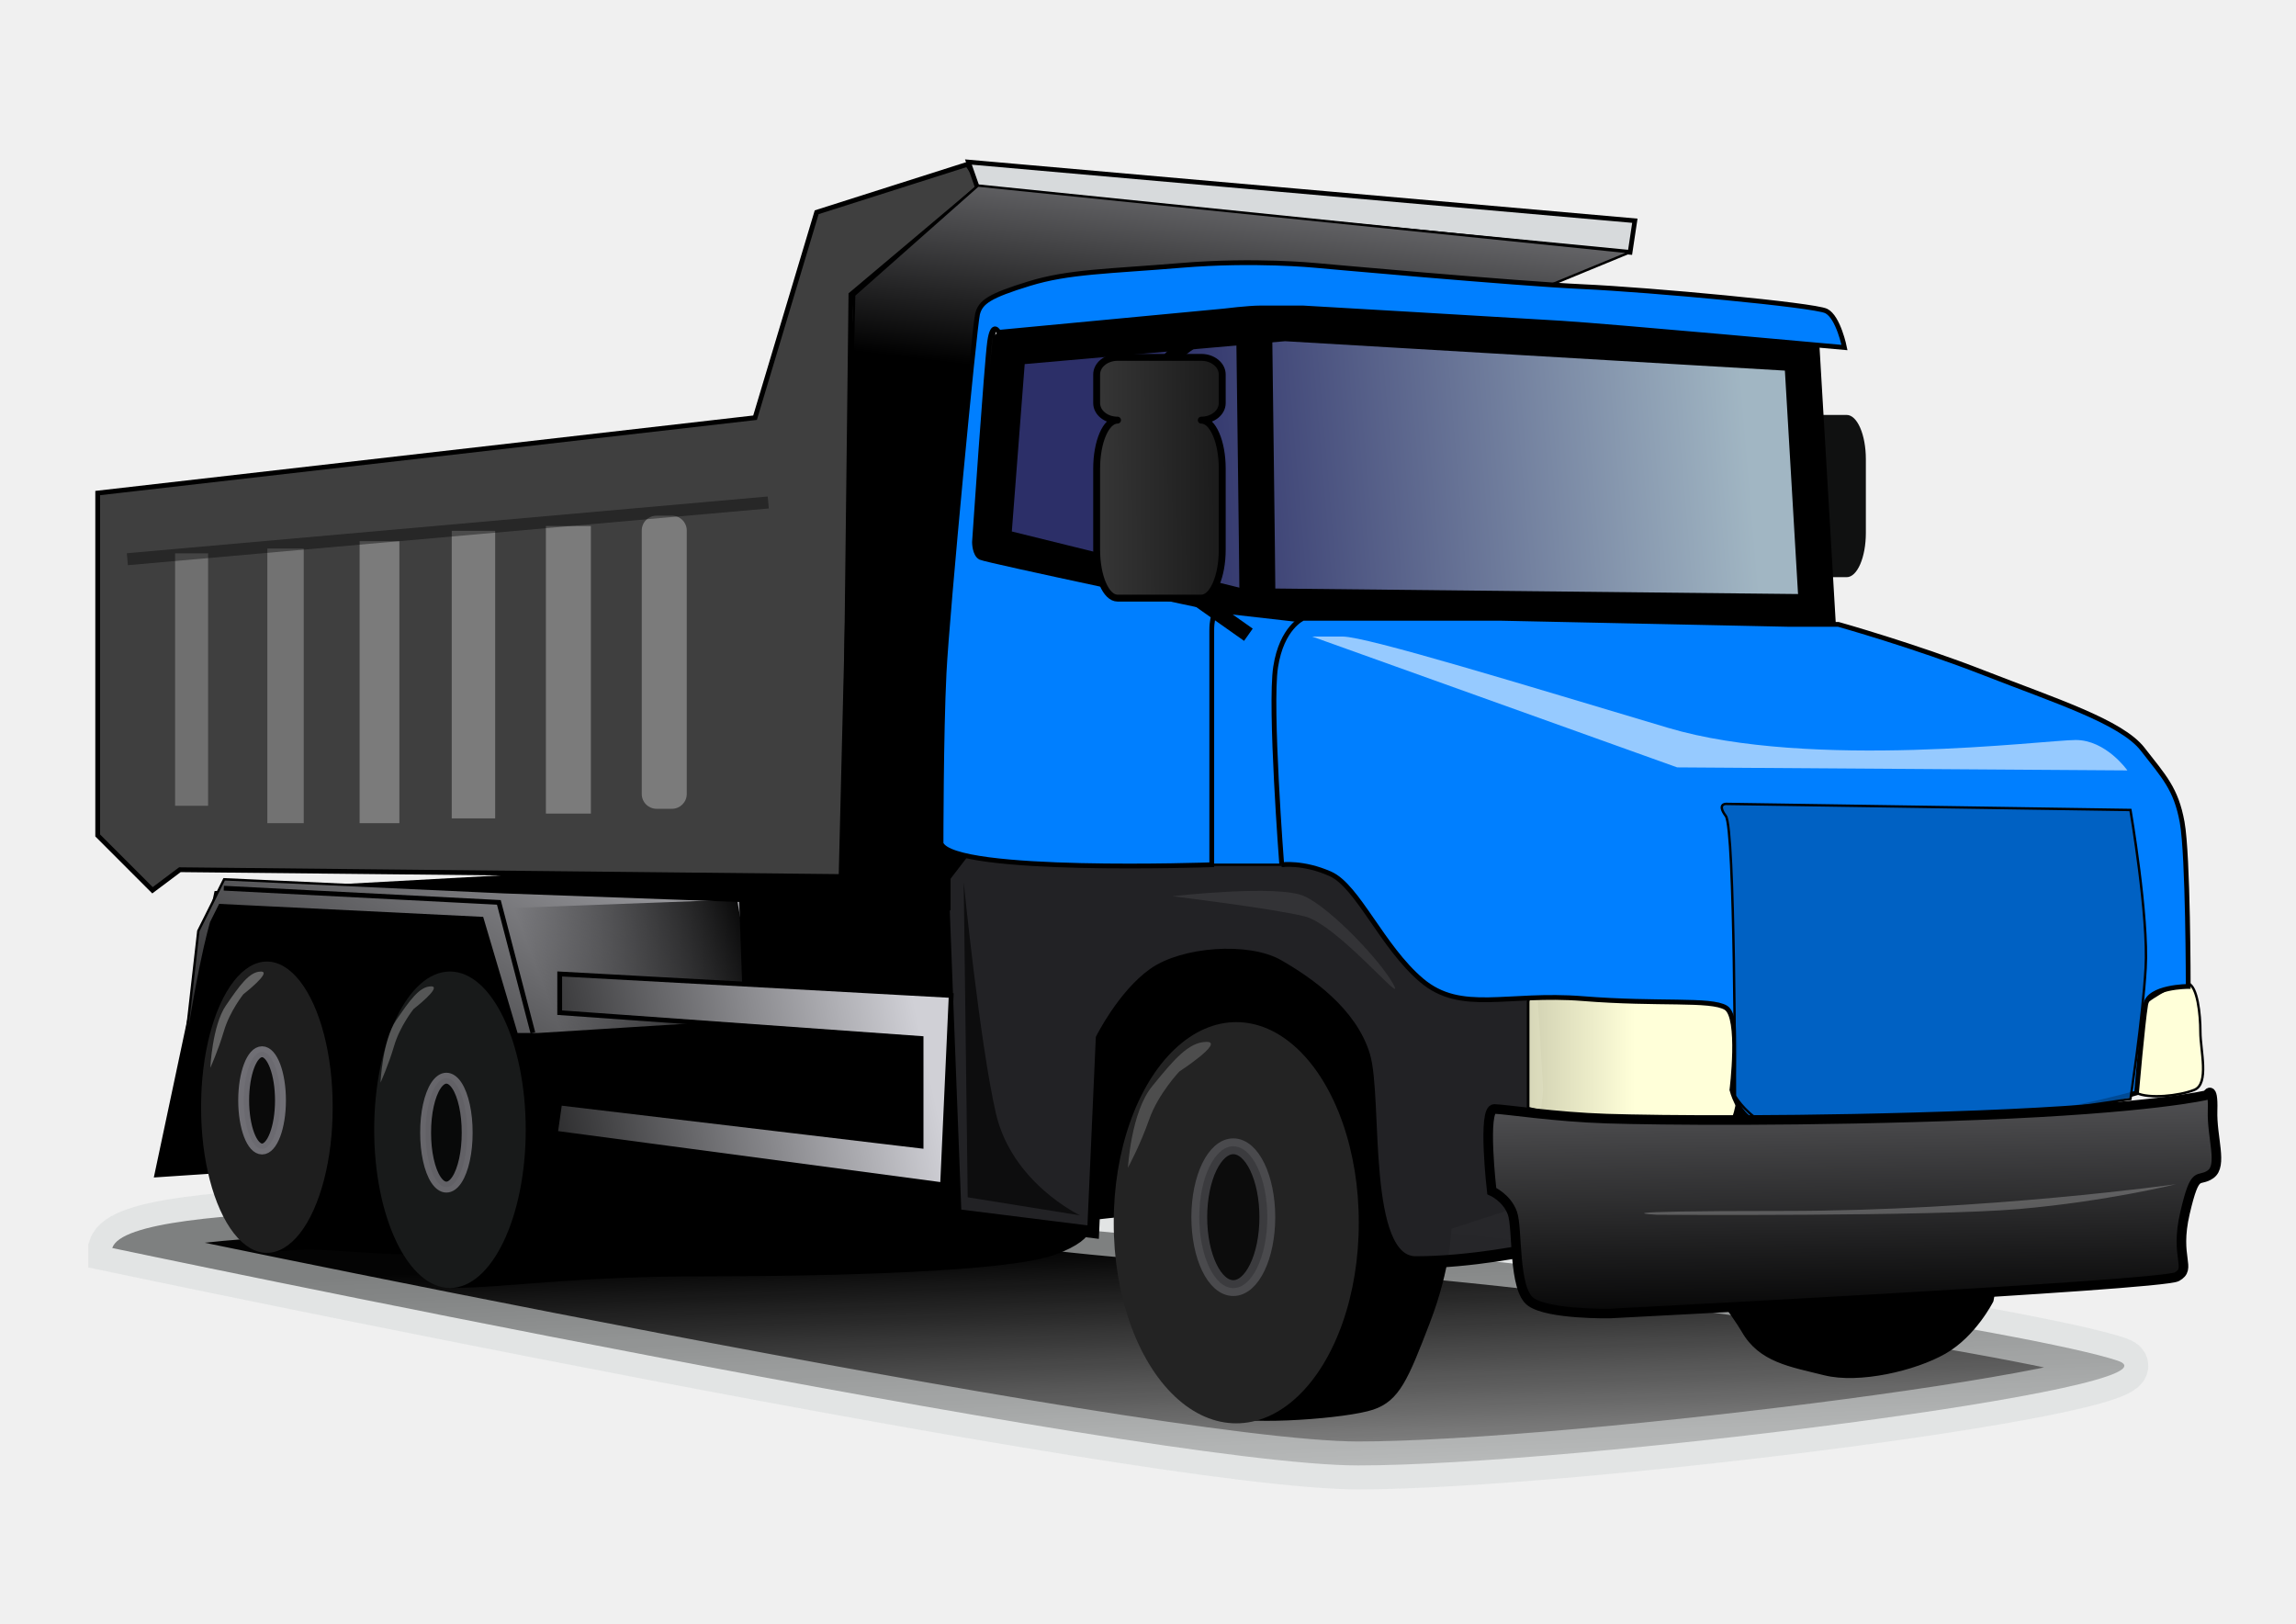
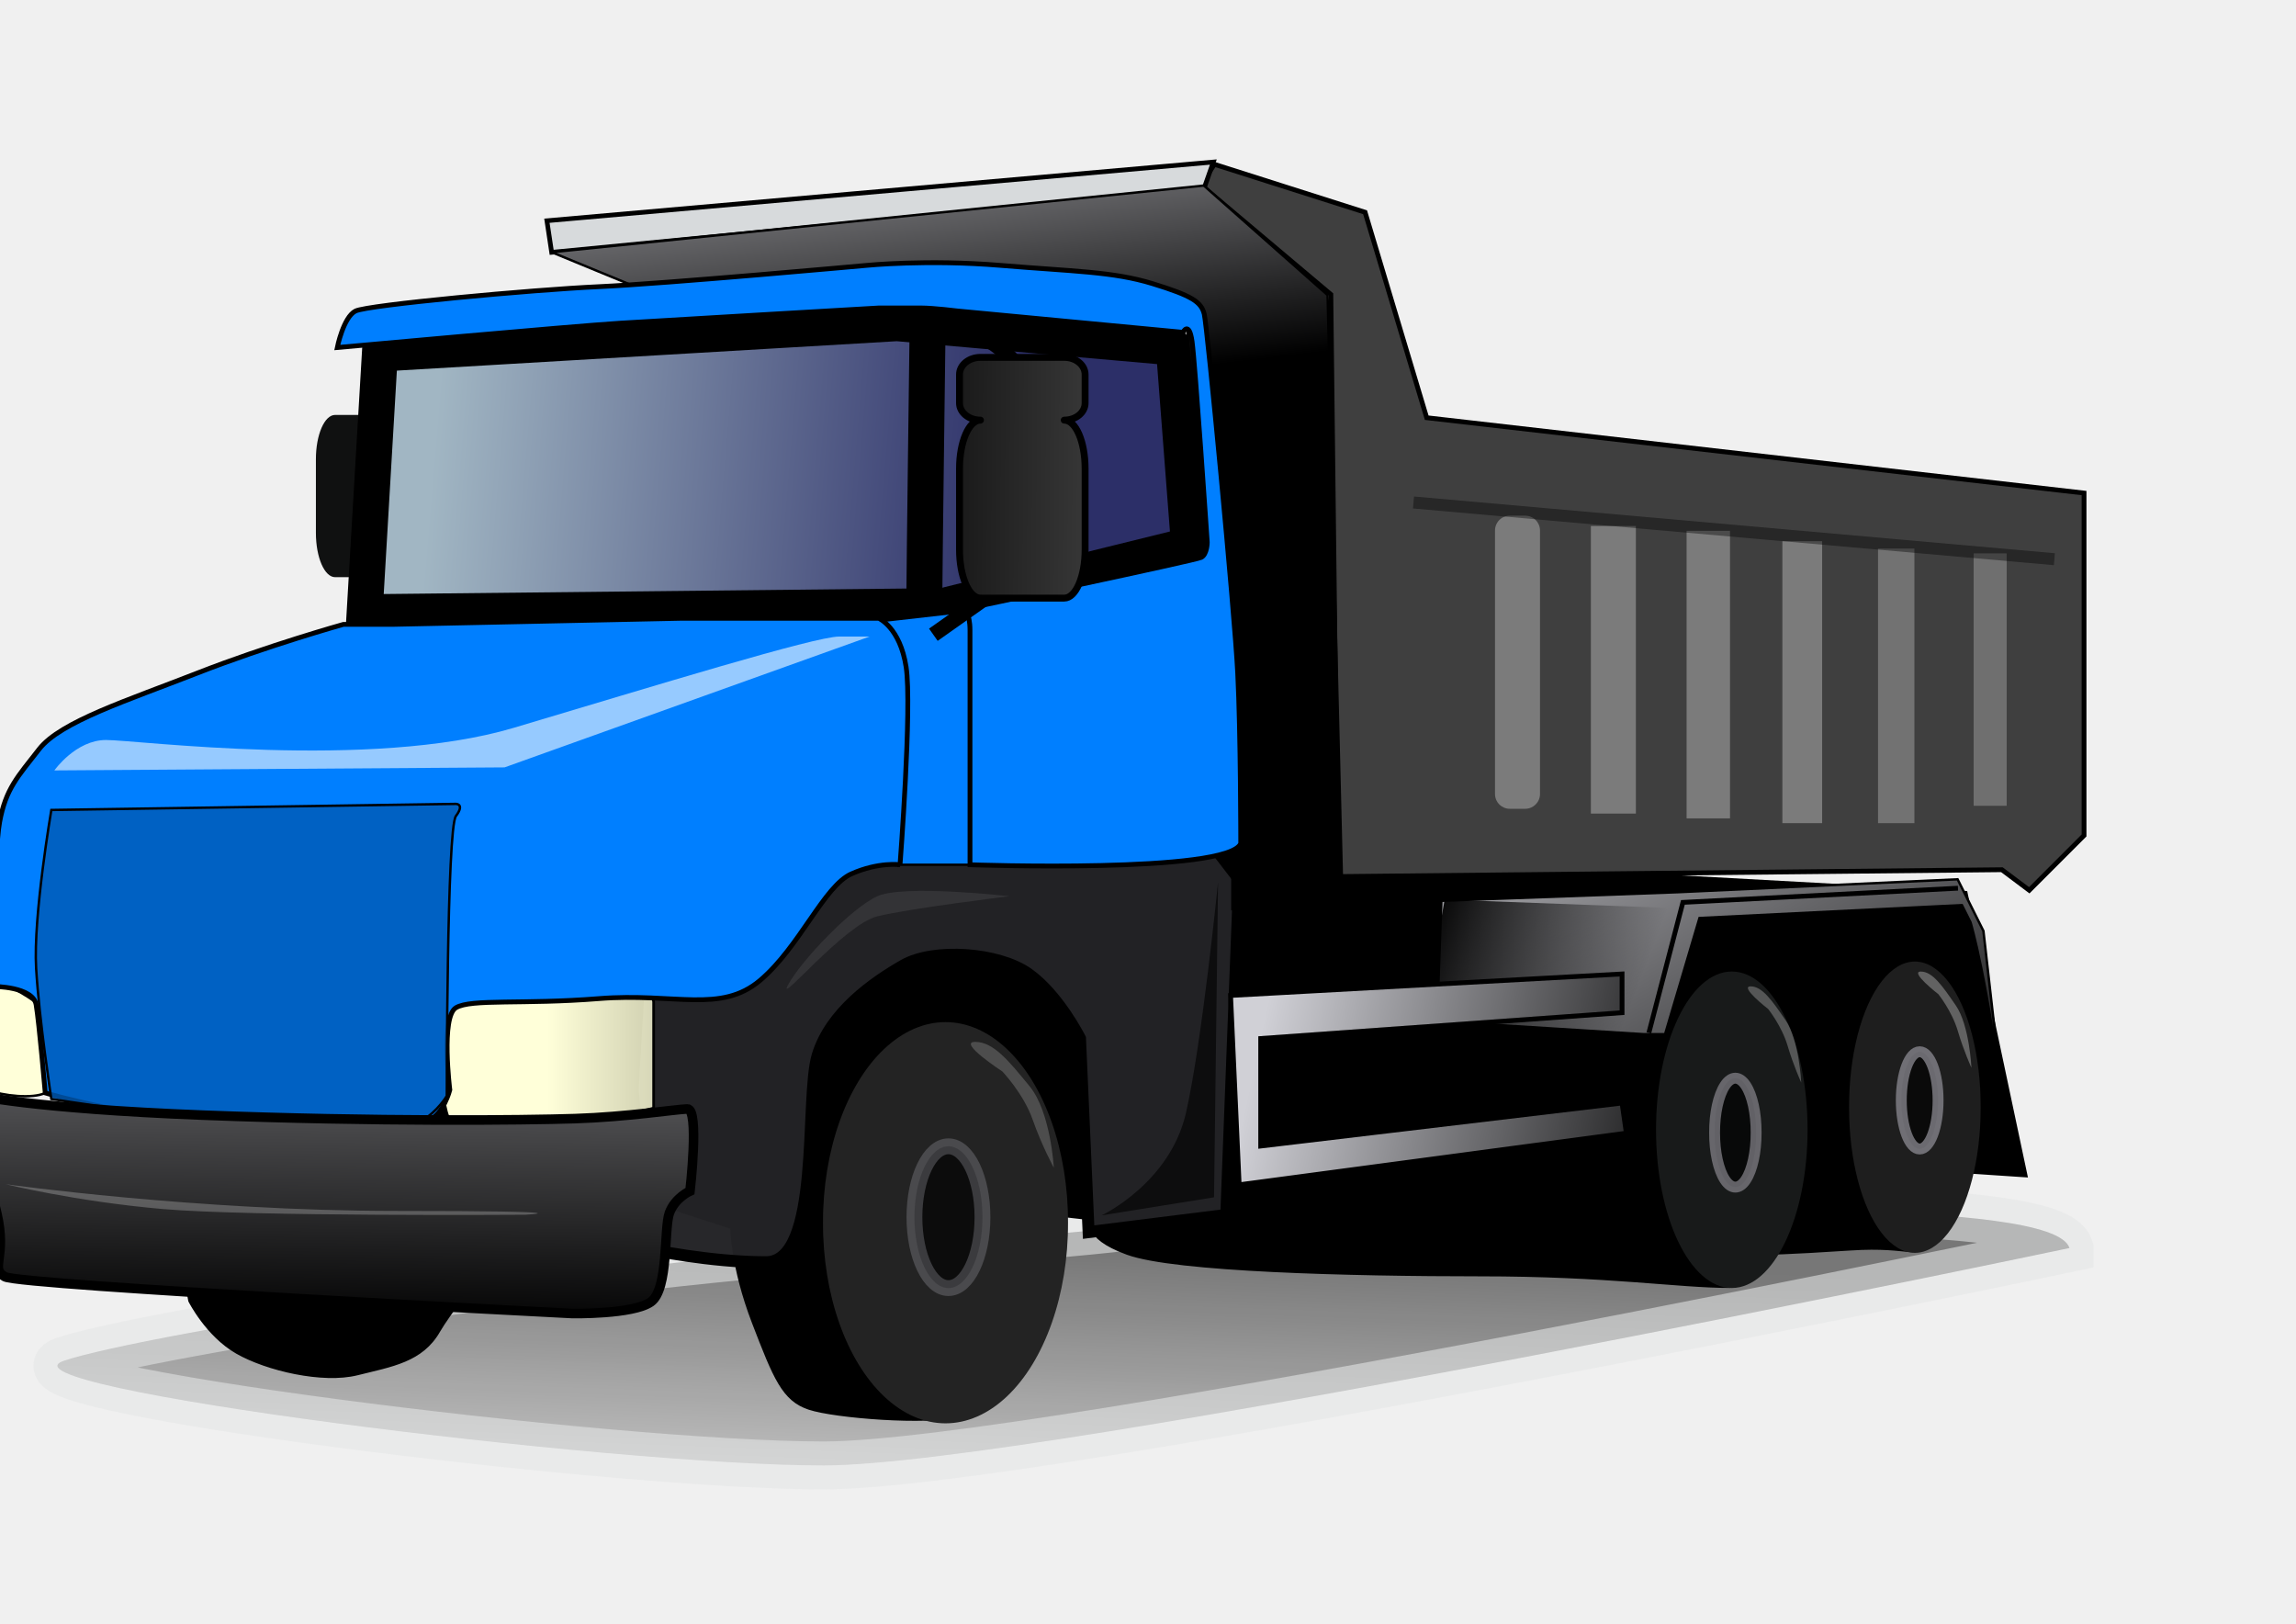
<svg xmlns="http://www.w3.org/2000/svg" xmlns:xlink="http://www.w3.org/1999/xlink" width="1052.362" height="744.094">
  <defs>
    <linearGradient id="linearGradient2899">
      <stop id="stop2901" offset="0" stop-color="#000000" />
      <stop id="stop2903" offset="1" stop-color="#878787" />
    </linearGradient>
    <linearGradient id="linearGradient2854">
      <stop id="stop2856" offset="0" stop-opacity="0.816" stop-color="#ffffd9" />
      <stop id="stop2866" offset="0.5" stop-color="#ffffd9" />
      <stop id="stop2858" offset="1" stop-color="#ffffd9" />
    </linearGradient>
    <linearGradient id="linearGradient2806">
      <stop id="stop2808" offset="0" stop-color="#000000" />
      <stop id="stop2810" offset="1" stop-opacity="0" stop-color="#000000" />
    </linearGradient>
    <linearGradient id="linearGradient2760">
      <stop id="stop2762" offset="0" stop-color="#000000" />
      <stop id="stop2764" offset="1" stop-opacity="0" stop-color="#000000" />
    </linearGradient>
    <linearGradient id="linearGradient2678">
      <stop id="stop2680" offset="0" stop-color="#2c2f68" />
      <stop id="stop2682" offset="1" stop-color="#a1b6c3" />
    </linearGradient>
    <linearGradient id="linearGradient2620">
      <stop id="stop2622" offset="0" stop-color="#000000" />
      <stop id="stop2624" offset="1" stop-color="#d0d0d6" />
    </linearGradient>
    <linearGradient id="linearGradient2660" x1="0.425" x2="0.309" xlink:href="#linearGradient2620" y1="1.08" y2="-1.61" />
    <linearGradient id="linearGradient2672" x1="0.466" x2="0.541" xlink:href="#linearGradient2620" y1="0.281" y2="-0.26" />
    <linearGradient id="linearGradient2684" x1="0.206" x2="0.915" xlink:href="#linearGradient2678" y1="0.406" y2="0.385" />
    <linearGradient id="linearGradient2744" x1="-0.296" x2="0.94" xlink:href="#linearGradient2620" y1="0.571" y2="0.429" />
    <linearGradient id="linearGradient2754" x1="-0.255" x2="1.258" xlink:href="#linearGradient2620" y1="0.855" y2="-0.321" />
    <linearGradient id="linearGradient2766" x1="1.051" x2="0.122" xlink:href="#linearGradient2760" y1="0.413" y2="0.603" />
    <linearGradient id="linearGradient2812" x1="0.46" x2="0.832" xlink:href="#linearGradient2806" y1="0.206" y2="1.57" />
    <linearGradient id="linearGradient2864" x1="-0.006" x2="1.006" xlink:href="#linearGradient2854" y1="0.5" y2="0.5" />
    <linearGradient id="linearGradient2893" x1="1.94" x2="-2.881" xlink:href="#linearGradient2899" y1="0.429" y2="0.484" />
  </defs>
-   <g>
+   <g transform="scale(-1, 1) translate(-1000, 0)">
    <g id="layer1">
-       <path d="m51.453,571.934c0,0 472.602,99.579 570.925,99.633c98.323,0.054 384.065,-35.951 348.215,-48.025c-35.85,-12.074 -255.368,-47.996 -400.309,-54.644c-144.941,-6.648 -164.639,-26.941 -246.364,-19.624c-81.725,7.317 -264.948,-0.94 -272.467,22.659z" id="path2788" stroke-opacity="0.573" stroke-miterlimit="4" stroke-width="21.969" stroke="#d9dcdc" fill-rule="evenodd" fill="url(#linearGradient2812)" opacity="0.984" />
+       <path d="m51.453,571.934c0,0 472.602,99.579 570.925,99.633c98.323,0.054 384.065,-35.951 348.215,-48.025c-35.85,-12.074 -255.368,-47.996 -400.309,-54.644c-144.941,-6.648 -164.639,-26.941 -246.364,-19.624c-81.725,7.317 -264.948,-0.94 -272.467,22.659z" id="path2788" stroke-opacity="0.573" stroke-miterlimit="4" stroke-width="21.969" stroke="#d9dcdc" fill-rule="evenodd" fill="url(#linearGradient2812)" opacity="0.504" />
      <path d="m71.19,539.008l27.605,-130.138l287.881,-15.774l177.461,-17.746l368.725,116.336l-19.718,104.505c0,0 -7.887,15.774 -21.69,23.661c-13.803,7.887 -39.436,13.802 -55.21,9.859c-15.774,-3.944 -29.577,-5.915 -37.464,-19.718c-7.887,-13.803 -55.21,-72.956 -55.21,-72.956l-78.872,25.633c0,0 0,17.746 -9.859,43.379c-9.859,25.633 -13.802,35.492 -25.633,39.436c-11.831,3.944 -54.855,7.259 -68.119,3.316c-23.661,-3.944 -44.273,-92.047 -44.273,-92.047l-17.746,1.972c0,0 5.915,7.887 -15.774,15.774c-21.69,7.887 -102.533,9.859 -161.687,9.859c-59.154,0 -90.727,5.322 -114.389,5.322c-6.659,-10.11 -15.749,-15.181 -15.749,-15.181c0,0 -9.859,0 -39.436,-1.972c-29.577,-1.972 -30.112,5.247 -34.055,-4.612c-3.944,-9.859 -17.211,-30.88 -17.211,-30.88l-29.577,1.972l-0,0z" id="path2756" stroke-width="1.098px" stroke="#000000" fill-rule="evenodd" fill="#000000" />
      <path d="m81.049,513.375c7.887,-65.069 15.774,-90.702 15.774,-90.702l3.944,-7.887l120.279,5.915l15.774,53.238l9.859,0l94.646,-5.915l-1.972,-55.21l-108.448,-3.944l-128.166,-5.915l-11.831,23.661l-9.859,86.759z" id="path2746" stroke-width="1.098px" stroke="#000000" fill-rule="evenodd" fill="url(#linearGradient2754)" />
      <path d="m337.827,412.235l-103.979,3.899l16.897,57.189l97.48,-2.599l-10.398,-58.488z" id="path2758" stroke-width="1px" fill-rule="evenodd" fill="url(#linearGradient2766)" />
      <path d="m432.028,402.955l5.915,153.8l63.097,7.887l3.944,-88.731c0,0 9.859,-19.718 23.661,-29.577c13.803,-9.859 43.379,-11.831 57.182,-3.944c13.803,7.887 33.52,21.69 39.436,41.408c5.915,19.718 -1.972,94.646 23.661,94.646c25.633,0 53.238,-5.915 53.238,-5.915l7.887,-72.956l-3.944,-67.041l-100.561,-51.267l-153.8,-3.944l-19.718,25.633z" id="path2688" stroke-miterlimit="4" stroke-width="5.492" stroke="#000000" fill-rule="evenodd" fill-opacity="0.978" fill="#232326" />
      <rect height="74.35" id="rect2868" rx="8.794" ry="20.277" width="52.765" x="802.443" y="190.151" stroke-opacity="0.919" stroke-dashoffset="0" stroke-miterlimit="4" stroke-linejoin="round" stroke-linecap="round" fill-rule="nonzero" fill="#101111" />
-       <path d="m461.988,159.258l-6.971,90.627l112.936,27.885l264.911,2.789l-6.971,-118.513l-237.025,-13.943l-126.878,11.154z" id="path2676" stroke-miterlimit="4" stroke-width="16.477" stroke="#000000" fill-rule="evenodd" fill="url(#linearGradient2684)" />
-       <path d="m551.221,396.283l41.828,0l4.183,-111.541l-61.348,-6.971l5.577,108.753l9.76,9.76z" id="path2674" stroke-width="1.098px" stroke="#000000" fill-rule="evenodd" fill="#007fff" />
-       <path d="m700.408,459.011l0,48.788c0,0 11.154,3.485 29.28,3.485c18.125,0 59.953,5.227 64.136,1.742c4.183,-3.485 8.366,-55.757 -2.789,-59.242c-11.154,-3.485 -47.405,3.485 -58.559,1.742c-11.154,-1.742 -30.674,-5.227 -32.068,3.485z" id="path2662" stroke-width="1.228px" stroke="#000000" fill-rule="evenodd" fill="url(#linearGradient2864)" />
-       <path d="m979.261,500.853c0,-9.76 -2.789,-36.251 2.789,-40.434c5.577,-4.183 16.731,-11.154 20.914,-9.76c4.183,1.394 5.577,13.943 5.577,22.308c0,8.366 4.183,23.703 -2.789,26.491c-6.971,2.789 -20.914,4.183 -26.491,1.394z" id="path2664" stroke-width="1.098px" stroke="#000000" fill-rule="evenodd" fill="#ffffd9" />
-       <path d="m44.785,225.948l301.293,-34.523l28.246,-94.154l69.046,-21.969l6.277,9.415l-59.631,50.215l-3.138,266.77l-304.431,-3.138l-12.554,9.415l-25.108,-25.108l0,-156.923z" id="path1846" stroke-miterlimit="4" stroke-width="2.197" stroke="#000000" fill-rule="evenodd" fill="#3f3f3f" />
-       <path d="m448.238,86.671l298.91,28.967l2.182,-14.484l-305.455,-26.898l4.364,12.414z" id="path1850" stroke-miterlimit="4" stroke-width="2.139" stroke="#000000" fill-rule="evenodd" fill="#d7dadc" />
-       <path d="m384.965,401.4l6.545,-266.182l56.727,-50.182l298.91,30.546l-37.091,15.273l-205.091,-6.545l-48,15.273l-21.818,233.455l0,43.636l-45.818,0c0,0 -30.546,6.545 -21.818,-2.182c8.727,-8.727 17.455,-13.091 17.455,-13.091z" id="path1852" stroke-width="1.098px" stroke="#000000" fill-rule="evenodd" fill="url(#linearGradient2672)" />
-       <path d="m622.783,560.34a56.153,91.547 0 1 1 -112.305,0a56.153,91.547 0 1 1 112.305,0z" id="path1856" stroke-dashoffset="0" stroke-miterlimit="4" stroke-linejoin="round" stroke-linecap="round" stroke-width="5.46" fill-rule="nonzero" fill="#232323" />
-       <path d="m240.964,517.735a34.728,72.517 0 1 1 -69.456,0a34.728,72.517 0 1 1 69.456,0z" id="path1858" stroke-dashoffset="0" stroke-miterlimit="4" stroke-linejoin="round" stroke-linecap="round" stroke-width="5.46" fill-rule="nonzero" fill="#181a1a" />
-       <path d="m152.478,507.397a30.152,66.365 0 1 1 -60.303,0a30.152,66.365 0 1 1 60.303,0z" id="path1860" stroke-dashoffset="0" stroke-miterlimit="4" stroke-linejoin="round" stroke-linecap="round" stroke-width="5.46" fill-rule="nonzero" fill="#1e1e1e" />
-       <path d="m431.314,386.524c0,0 0,-50.194 1.394,-78.079c1.394,-27.885 13.943,-158.946 15.337,-164.523c1.394,-5.577 5.577,-8.366 23.703,-13.943c18.125,-5.577 36.251,-5.577 69.713,-8.366c33.462,-2.789 61.348,0 61.348,0c0,0 92.022,8.366 122.695,9.76c30.674,1.394 105.964,8.366 111.541,11.154c5.577,2.789 8.366,16.731 8.366,16.731c0,0 -107.359,-9.76 -129.667,-11.154c-22.308,-1.394 -118.513,-6.971 -118.513,-6.971c0,0 -13.943,0 -19.52,0c-5.577,0 -16.731,1.394 -16.731,1.394l-103.176,9.76c0,0 -2.789,-5.577 -4.183,4.183c-1.394,9.76 -6.971,92.022 -6.971,92.022c0,0 0,5.577 2.789,6.971c2.789,1.394 108.753,23.703 108.753,23.703c0,0 -2.789,1.394 -2.789,9.76c0,8.366 0,107.359 0,107.359c0,0 -118.513,4.183 -124.09,-9.76z" id="path2642" stroke-miterlimit="4" stroke-width="2.197" stroke="#000000" fill-rule="evenodd" fill="#007fff" />
-       <path d="m587.472,396.283c0,0 -5.577,-72.502 -2.789,-90.627c2.789,-18.125 12.548,-22.308 12.548,-22.308l90.627,0l132.455,2.789l22.308,0c0,0 34.857,9.76 66.925,22.308c32.068,12.548 62.742,22.308 72.502,34.857c9.76,12.548 15.337,18.125 18.125,33.462c2.789,15.337 2.789,75.29 2.789,75.29c0,0 -18.125,0 -19.52,8.366c-1.394,8.366 -4.183,40.434 -4.183,40.434c0,0 -47.405,13.943 -92.022,13.943c-44.617,0 -76.685,1.394 -83.656,-1.394c-6.971,-2.789 -9.76,-13.943 -9.76,-13.943c0,0 4.183,-33.462 -2.789,-37.645c-6.971,-4.183 -30.674,-1.394 -65.531,-4.183c-34.857,-2.789 -55.771,6.971 -73.896,-8.366c-18.125,-15.337 -29.28,-43.222 -41.828,-48.799c-12.548,-5.577 -22.308,-4.183 -22.308,-4.183z" id="path2644" stroke-miterlimit="4" stroke-width="2.197" stroke="#000000" fill-rule="evenodd" fill="#007fff" />
+       <g>
+         <path d="m461.988,159.258l-6.971,90.627l112.936,27.885l264.911,2.789l-6.971,-118.513l-237.025,-13.943l-126.878,11.154z" id="path2676" stroke-miterlimit="4" stroke-width="16.477" stroke="#000000" fill-rule="evenodd" fill="url(#linearGradient2684)" />
+         <path d="m551.221,396.283l41.828,0l4.183,-111.541l-61.348,-6.971l5.577,108.753l9.76,9.76z" id="path2674" stroke-width="1.098px" stroke="#000000" fill-rule="evenodd" fill="#007fff" />
+         <path d="m700.408,459.011l0,48.788c0,0 11.154,3.485 29.28,3.485c18.125,0 59.953,5.227 64.136,1.742c4.183,-3.485 8.366,-55.757 -2.789,-59.242c-11.154,-3.485 -47.405,3.485 -58.559,1.742c-11.154,-1.742 -30.674,-5.227 -32.068,3.485z" id="path2662" stroke-width="1.228px" stroke="#000000" fill-rule="evenodd" fill="url(#linearGradient2864)" />
+         <path d="m979.261,500.853c0,-9.76 -2.789,-36.251 2.789,-40.434c5.577,-4.183 16.731,-11.154 20.914,-9.76c4.183,1.394 5.577,13.943 5.577,22.308c0,8.366 4.183,23.703 -2.789,26.491c-6.971,2.789 -20.914,4.183 -26.491,1.394z" id="path2664" stroke-width="1.098px" stroke="#000000" fill-rule="evenodd" fill="#ffffd9" />
+         <path d="m44.785,225.948l301.293,-34.523l28.246,-94.154l69.046,-21.969l6.277,9.415l-59.631,50.215l-3.138,266.77l-304.431,-3.138l-12.554,9.415l-25.108,-25.108l0,-156.923z" id="path1846" stroke-miterlimit="4" stroke-width="2.197" stroke="#000000" fill-rule="evenodd" fill="#3f3f3f" />
+         <path d="m448.238,86.671l298.91,28.967l2.182,-14.484l-305.455,-26.898l4.364,12.414z" id="path1850" stroke-miterlimit="4" stroke-width="2.139" stroke="#000000" fill-rule="evenodd" fill="#d7dadc" />
+         <path d="m384.965,401.4l6.545,-266.182l56.727,-50.182l298.91,30.546l-37.091,15.273l-205.091,-6.545l-48,15.273l-21.818,233.455l0,43.636l-45.818,0c0,0 -30.546,6.545 -21.818,-2.182c8.727,-8.727 17.455,-13.091 17.455,-13.091z" id="path1852" stroke-width="1.098px" stroke="#000000" fill-rule="evenodd" fill="url(#linearGradient2672)" />
+         <path d="m622.783,560.34a56.153,91.547 0 1 1 -112.305,0a56.153,91.547 0 1 1 112.305,0z" id="path1856" stroke-dashoffset="0" stroke-miterlimit="4" stroke-linejoin="round" stroke-linecap="round" stroke-width="5.46" fill-rule="nonzero" fill="#232323" />
+         <path d="m240.964,517.735a34.728,72.517 0 1 1 -69.456,0a34.728,72.517 0 1 1 69.456,0z" id="path1858" stroke-dashoffset="0" stroke-miterlimit="4" stroke-linejoin="round" stroke-linecap="round" stroke-width="5.46" fill-rule="nonzero" fill="#181a1a" />
+         <path d="m152.478,507.397a30.152,66.365 0 1 1 -60.303,0a30.152,66.365 0 1 1 60.303,0z" id="path1860" stroke-dashoffset="0" stroke-miterlimit="4" stroke-linejoin="round" stroke-linecap="round" stroke-width="5.46" fill-rule="nonzero" fill="#1e1e1e" />
+         <path d="m431.314,386.524c0,0 0,-50.194 1.394,-78.079c1.394,-27.885 13.943,-158.946 15.337,-164.523c1.394,-5.577 5.577,-8.366 23.703,-13.943c18.125,-5.577 36.251,-5.577 69.713,-8.366c33.462,-2.789 61.348,0 61.348,0c0,0 92.022,8.366 122.695,9.76c30.674,1.394 105.964,8.366 111.541,11.154c5.577,2.789 8.366,16.731 8.366,16.731c0,0 -107.359,-9.76 -129.667,-11.154c-22.308,-1.394 -118.513,-6.971 -118.513,-6.971c0,0 -13.943,0 -19.52,0c-5.577,0 -16.731,1.394 -16.731,1.394l-103.176,9.76c0,0 -2.789,-5.577 -4.183,4.183c-1.394,9.76 -6.971,92.022 -6.971,92.022c0,0 0,5.577 2.789,6.971c2.789,1.394 108.753,23.703 108.753,23.703c0,0 -2.789,1.394 -2.789,9.76c0,8.366 0,107.359 0,107.359c0,0 -118.513,4.183 -124.09,-9.76z" id="path2642" stroke-miterlimit="4" stroke-width="2.197" stroke="#000000" fill-rule="evenodd" fill="#007fff" />
+         <path d="m587.472,396.283c0,0 -5.577,-72.502 -2.789,-90.627c2.789,-18.125 12.548,-22.308 12.548,-22.308l90.627,0l132.455,2.789l22.308,0c0,0 34.857,9.76 66.925,22.308c32.068,12.548 62.742,22.308 72.502,34.857c9.76,12.548 15.337,18.125 18.125,33.462c2.789,15.337 2.789,75.29 2.789,75.29c0,0 -18.125,0 -19.52,8.366c-1.394,8.366 -4.183,40.434 -4.183,40.434c0,0 -47.405,13.943 -92.022,13.943c-44.617,0 -76.685,1.394 -83.656,-1.394c-6.971,-2.789 -9.76,-13.943 -9.76,-13.943c0,0 4.183,-33.462 -2.789,-37.645c-6.971,-4.183 -30.674,-1.394 -65.531,-4.183c-34.857,-2.789 -55.771,6.971 -73.896,-8.366c-18.125,-15.337 -29.28,-43.222 -41.828,-48.799c-12.548,-5.577 -22.308,-4.183 -22.308,-4.183z" id="path2644" stroke-miterlimit="4" stroke-width="2.197" stroke="#000000" fill-rule="evenodd" fill="#007fff" />
+         <animateTransform attributeName="transform" begin="0s" dur="0.15s" type="rotate" from="0 1.5 1.5" to="1.5 1.5 0" repeatCount="indefinite" />
+       </g>
      <path d="m795.218,502.248c0,0 0,-122.695 -4.183,-128.272c-4.183,-5.577 0,-5.577 0,-5.577l185.437,2.789c0,0 8.366,48.799 6.971,72.502c-1.394,23.703 -6.971,59.953 -6.971,59.953c0,0 -51.588,8.366 -86.445,9.76c-34.857,1.394 -76.685,4.183 -83.656,0c-6.971,-4.183 -11.154,-11.154 -11.154,-11.154z" id="path2646" stroke-width="1.098px" stroke="#000000" fill-rule="evenodd" fill-opacity="0.82" fill="#005ab5" />
      <path d="m601.415,291.713l167.312,59.953l206.351,1.394c0,0 -9.76,-13.943 -23.703,-13.943c-13.943,0 -121.301,13.943 -186.832,-5.577c-65.531,-19.52 -138.032,-41.828 -149.187,-41.828c-11.154,0 -13.943,0 -13.943,0z" id="path2648" stroke-width="1px" fill-rule="evenodd" fill-opacity="0.589" fill="#ffffff" />
      <path d="m1011.56,501.826c0,0 2.964,-5.486 2.566,7.056c-0.398,12.542 4.779,25.261 -0.928,29.265c-5.707,4.004 -6.879,-3.008 -11.723,17.763c-4.844,20.771 3.385,25.217 -3.716,29.176c-7.1,3.96 -259.999,16.861 -259.999,16.861c0,0 -27.916,0.509 -36.1,-5.33c-8.185,-5.84 -5.907,-33.667 -8.473,-40.723c-2.566,-7.056 -9.445,-10.064 -9.445,-10.064c0,0 -4.381,-37.803 1.194,-37.626c5.574,0.177 27.783,3.671 51.473,4.423c23.691,0.752 90.626,1.48 170.236,-1.574c79.61,-3.054 104.915,-9.226 104.915,-9.226z" id="path2650" stroke-miterlimit="4" stroke-width="4.394" stroke="#000000" fill-rule="evenodd" fill="url(#linearGradient2660)" />
      <path d="m997.386,542.681c0,0 -87.217,12.25 -179.149,12.25c-91.932,0 -58.931,1.75 -58.931,1.75c0,0 126.112,0.875 166.184,-2.625c40.073,-3.5 71.895,-11.375 71.895,-11.375z" id="path2652" stroke-width="1px" fill-rule="evenodd" fill-opacity="0.238" fill="#ffffff" />
      <path d="m576.318,272.194c0,-8.366 -1.394,-115.724 -1.394,-115.724" id="path2686" stroke-miterlimit="4" stroke-width="16.477" stroke="#000000" fill-rule="evenodd" fill-opacity="0.75" fill="none" />
      <path d="m572.198,290.883l-40.773,-28.781l0,-91.139c0,0 11.992,-21.586 40.773,-21.586c28.781,0 9.594,-2.398 9.594,-2.398" id="path2874" stroke-miterlimit="4" stroke-width="6.865" stroke="#000000" fill-rule="evenodd" fill-opacity="0.75" fill="none" />
      <path d="m256.538,505.488l-1.972,13.803l177.461,23.661l3.944,-86.759l-179.433,-9.859l0,17.746l165.63,11.831l0,49.295l-165.63,-19.718z" id="path2722" stroke-miterlimit="4" stroke-width="2.197" stroke="#000000" fill-rule="evenodd" fill="url(#linearGradient2744)" />
      <path d="m102.575,407.036l126.075,6.499l15.597,59.788" id="path2768" stroke-miterlimit="4" stroke-width="2.197" stroke="#000000" fill-rule="evenodd" fill-opacity="0.75" fill="none" />
      <path d="m580.877,557.804a15.597,32.493 0 1 1 -31.194,0a15.597,32.493 0 1 1 31.194,0z" id="path2770" stroke-opacity="0.378" stroke-dashoffset="0" stroke-miterlimit="4" stroke-linejoin="round" stroke-linecap="round" stroke-width="7.25" stroke="#8b8a91" fill-rule="nonzero" fill-opacity="0.649" fill="#000000" />
      <path d="m214.123,519.061a9.519,24.704 0 1 1 -19.037,0a9.519,24.704 0 1 1 19.037,0z" id="path2772" stroke-opacity="0.681" stroke-dashoffset="0" stroke-miterlimit="4" stroke-linejoin="round" stroke-linecap="round" stroke-width="5" stroke="#8b8a91" fill-rule="nonzero" fill-opacity="0.649" fill="#000000" />
      <path d="m128.553,504.269a8.432,22.287 0 1 1 -16.864,0a8.432,22.287 0 1 1 16.864,0z" id="path2774" stroke-opacity="0.757" stroke-dashoffset="0" stroke-miterlimit="4" stroke-linejoin="round" stroke-linecap="round" stroke-width="5" stroke="#8b8a91" fill-rule="nonzero" fill-opacity="0.649" fill="#000000" />
      <rect height="134.325" id="rect2836" ry="6.784" width="20.622" x="294.147" y="236.318" stroke-opacity="0.919" stroke-dashoffset="0" stroke-miterlimit="4" stroke-linejoin="round" stroke-linecap="round" stroke-width="1.659" fill-rule="nonzero" fill-opacity="0.319" fill="#ffffff" opacity="0.984" />
      <rect height="131.781" id="rect2838" width="20.622" x="250.209" y="241.059" stroke-opacity="0.919" stroke-dashoffset="0" stroke-miterlimit="4" stroke-linejoin="round" stroke-linecap="round" stroke-width="1.659" fill-rule="nonzero" fill-opacity="0.319" fill="#ffffff" opacity="0.984" />
      <rect height="131.781" id="rect2840" width="19.906" x="207.052" y="243.256" stroke-opacity="0.919" stroke-dashoffset="0" stroke-miterlimit="4" stroke-linejoin="round" stroke-linecap="round" stroke-width="1.598" fill-rule="nonzero" fill-opacity="0.319" fill="#ffffff" opacity="0.984" />
      <rect height="129.237" id="rect2842" width="18.226" x="164.829" y="247.997" stroke-opacity="0.919" stroke-dashoffset="0" stroke-miterlimit="4" stroke-linejoin="round" stroke-linecap="round" stroke-width="1.564" fill-rule="nonzero" fill-opacity="0.319" fill="#ffffff" opacity="0.984" />
      <rect height="125.845" id="rect2844" width="16.677" x="122.541" y="251.389" stroke-opacity="0.919" stroke-dashoffset="0" stroke-miterlimit="4" stroke-linejoin="round" stroke-linecap="round" stroke-width="1.462" fill-rule="nonzero" fill-opacity="0.27" fill="#ffffff" opacity="0.984" />
      <rect height="115.67" id="rect2846" width="15.129" x="80.252" y="253.585" stroke-opacity="0.919" stroke-dashoffset="0" stroke-miterlimit="4" stroke-linejoin="round" stroke-linecap="round" stroke-width="1.353" fill-rule="nonzero" fill-opacity="0.254" fill="#ffffff" opacity="0.984" />
      <path d="m58.383,256.266l293.741,-25.995" id="path2820" stroke-opacity="0.389" stroke-miterlimit="4" stroke-width="5.492" stroke="#000000" fill-rule="evenodd" fill-opacity="0.75" fill="none" />
      <path d="m516.99,535.119c0,0 1.387,-25.439 11.093,-37.31c9.706,-11.871 16.64,-20.351 24.959,-20.351c8.32,0 -12.48,13.567 -12.48,13.567c0,0 -9.706,10.176 -13.866,22.047c-4.16,11.871 -9.706,22.047 -9.706,22.047z" id="path2848" stroke-width="1px" fill-rule="evenodd" fill-opacity="0.195" fill="#ffffff" />
      <path d="m174.415,496.113c0,0 0.892,-19.453 7.134,-28.531c6.242,-9.078 10.701,-15.563 16.052,-15.563c5.351,0 -8.026,10.375 -8.026,10.375c0,0 -6.242,7.781 -8.918,16.859c-2.675,9.078 -6.242,16.859 -6.242,16.859z" id="path2850" stroke-width="1px" fill-rule="evenodd" fill-opacity="0.265" fill="#ffffff" />
      <path d="m96.402,489.33c0,0 0.892,-19.453 7.134,-28.531c6.242,-9.078 10.701,-15.563 16.052,-15.563c5.351,0 -8.026,10.375 -8.026,10.375c0,0 -6.242,7.781 -8.918,16.859c-2.675,9.078 -6.242,16.859 -6.242,16.859z" id="path2852" stroke-width="1px" fill-rule="evenodd" fill-opacity="0.303" fill="#ffffff" />
      <path d="m512.221,163.771c-5.315,0 -9.577,3.512 -9.577,7.861l0,13.079c0,4.349 4.262,7.827 9.577,7.827c-5.315,0 -9.577,9.923 -9.577,22.244l0,37.073c0,12.321 4.262,22.244 9.577,22.244l38.378,0c5.315,0 9.612,-9.923 9.612,-22.244l0,-37.073c0,-12.321 -4.297,-22.244 -9.612,-22.244c5.315,0 9.612,-3.478 9.612,-7.827l0,-13.079c0,-4.349 -4.297,-7.861 -9.612,-7.861l-38.378,0z" id="rect2870" stroke-dashoffset="0" stroke-miterlimit="4" stroke-linejoin="round" stroke-linecap="round" stroke-width="3.158" stroke="#000000" fill-rule="nonzero" fill="url(#linearGradient2893)" />
      <path d="m441.708,404.275l1.84,144.412l51.51,8.278c0,0 -31.274,-14.717 -38.632,-46.911c-7.359,-32.194 -14.717,-105.779 -14.717,-105.779z" id="path2895" stroke-width="1px" fill-rule="evenodd" fill-opacity="0.622" fill="#000000" />
      <path d="m537.37,410.714c0,0 48.403,-5.519 60.504,0c12.101,5.519 34.79,29.434 40.84,40.472c6.05,11.038 -25.714,-27.595 -40.84,-31.274c-15.126,-3.679 -60.504,-9.198 -60.504,-9.198z" id="path2897" stroke-width="1px" fill-rule="evenodd" fill-opacity="0.081" fill="#ffffff" />
    </g>
  </g>
</svg>
